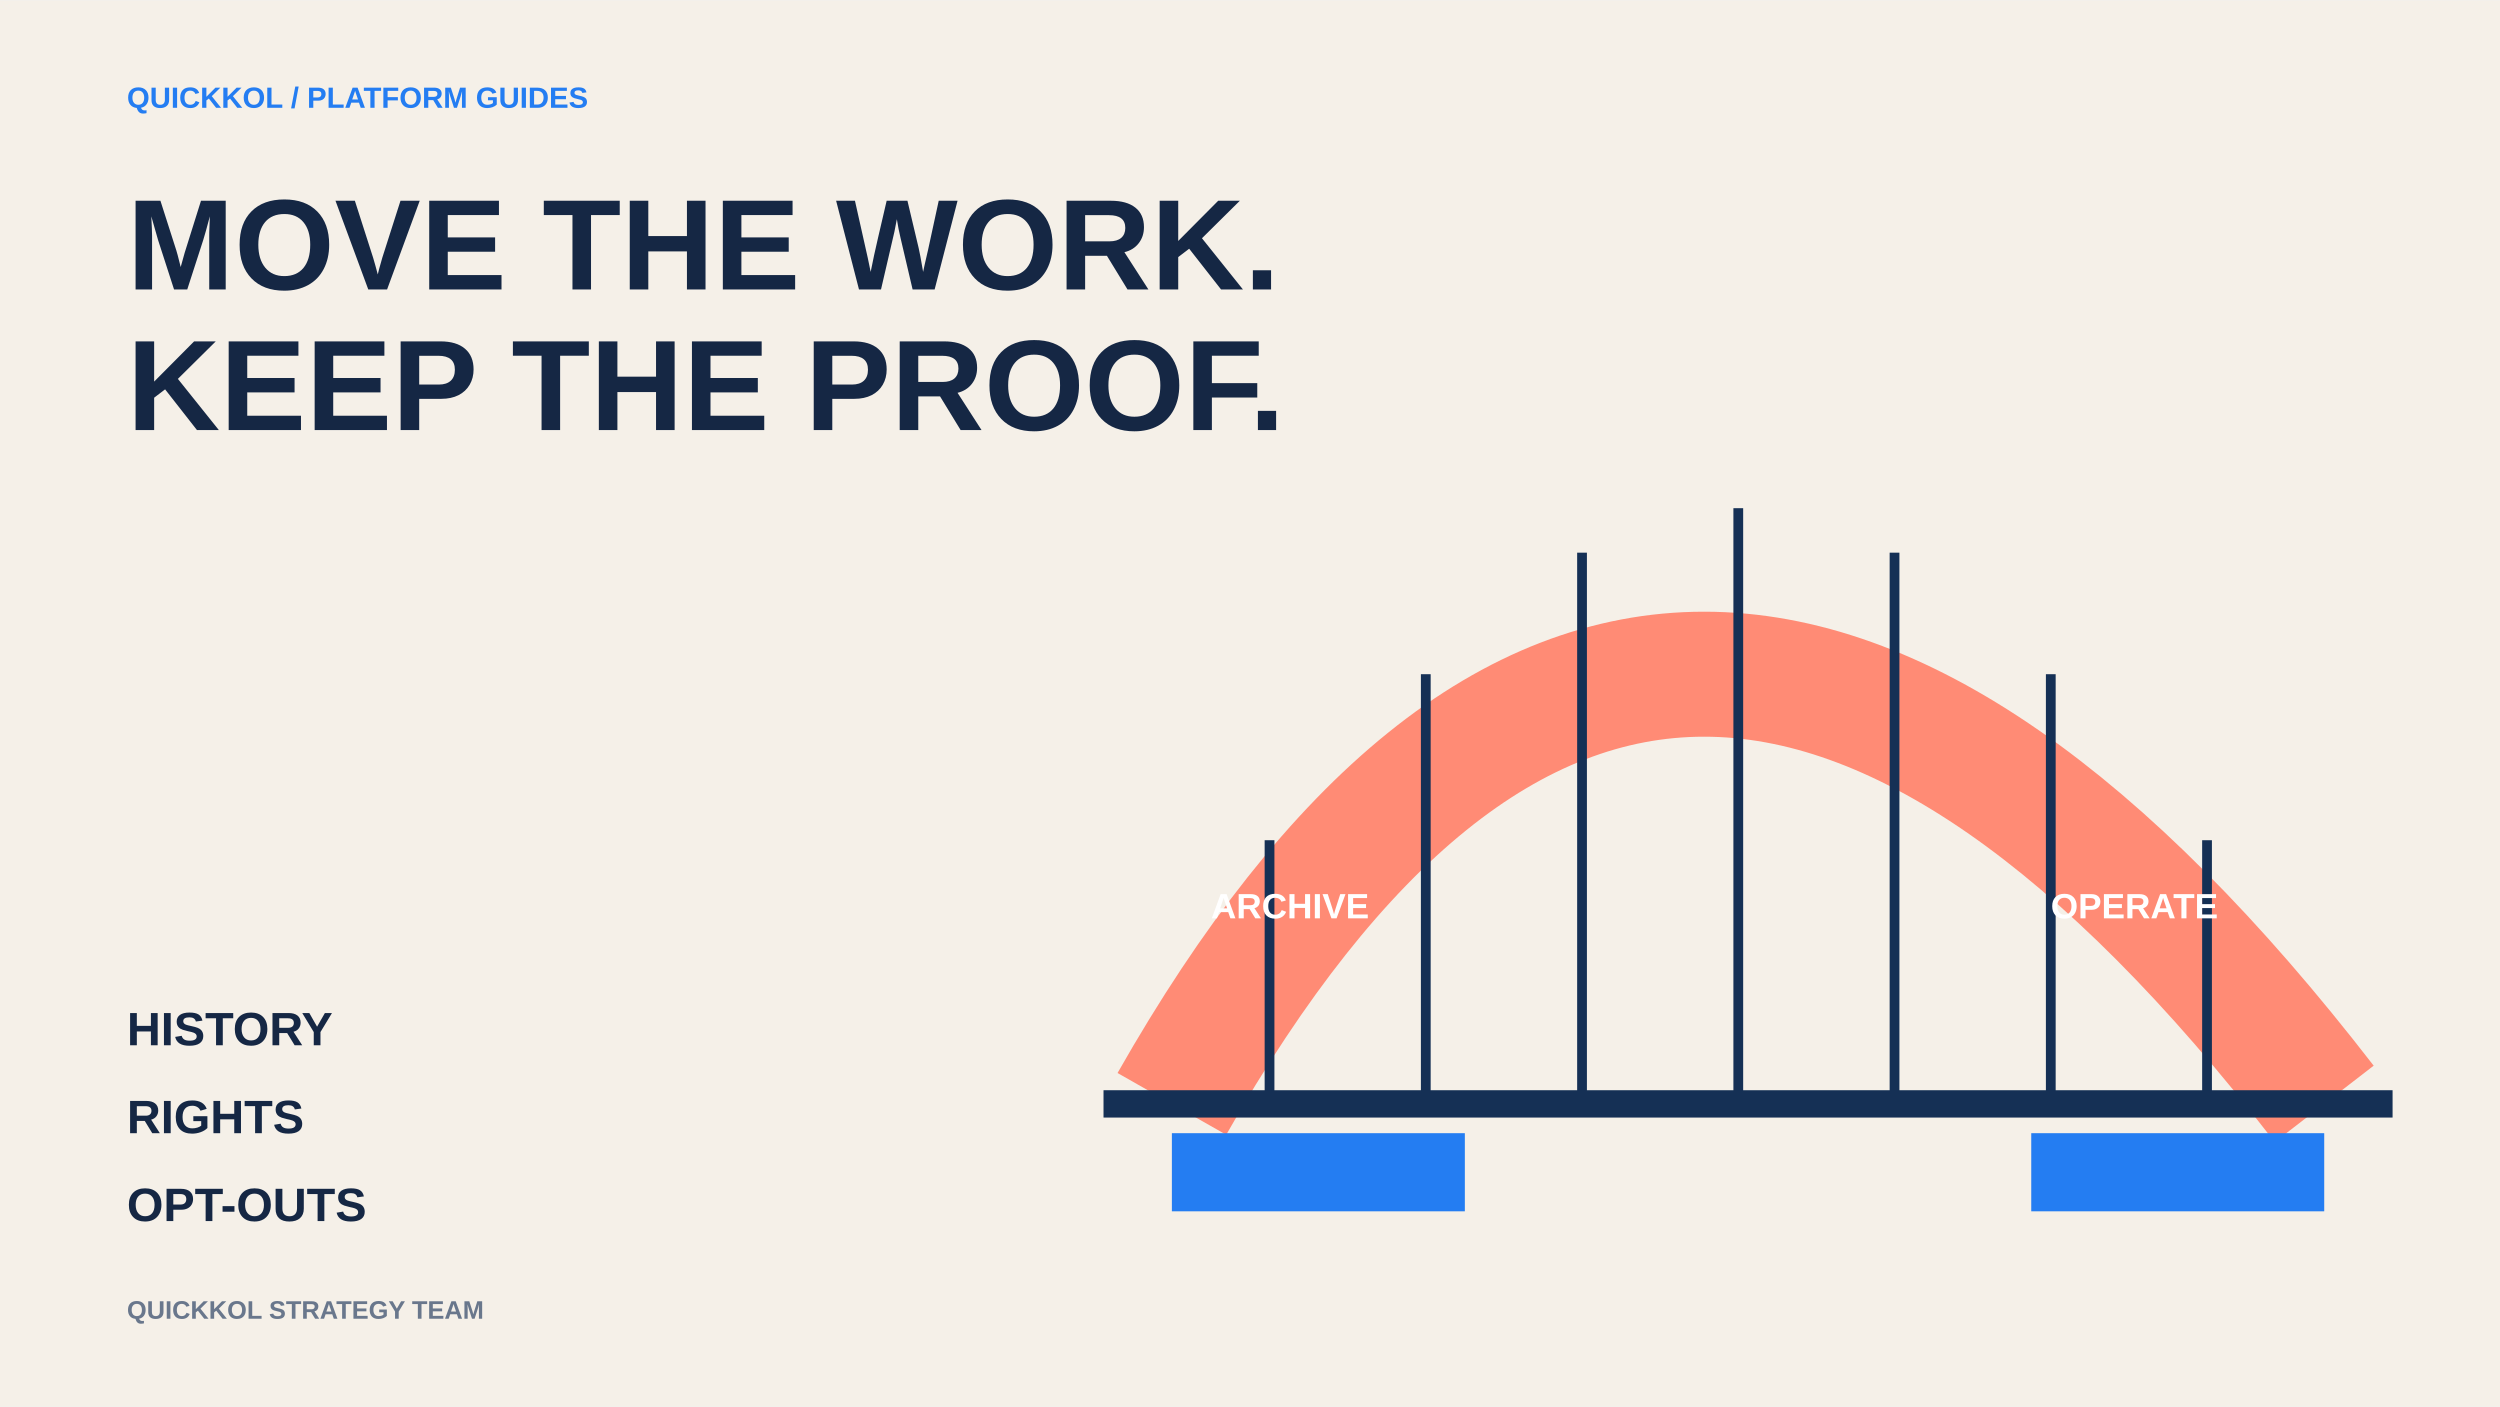
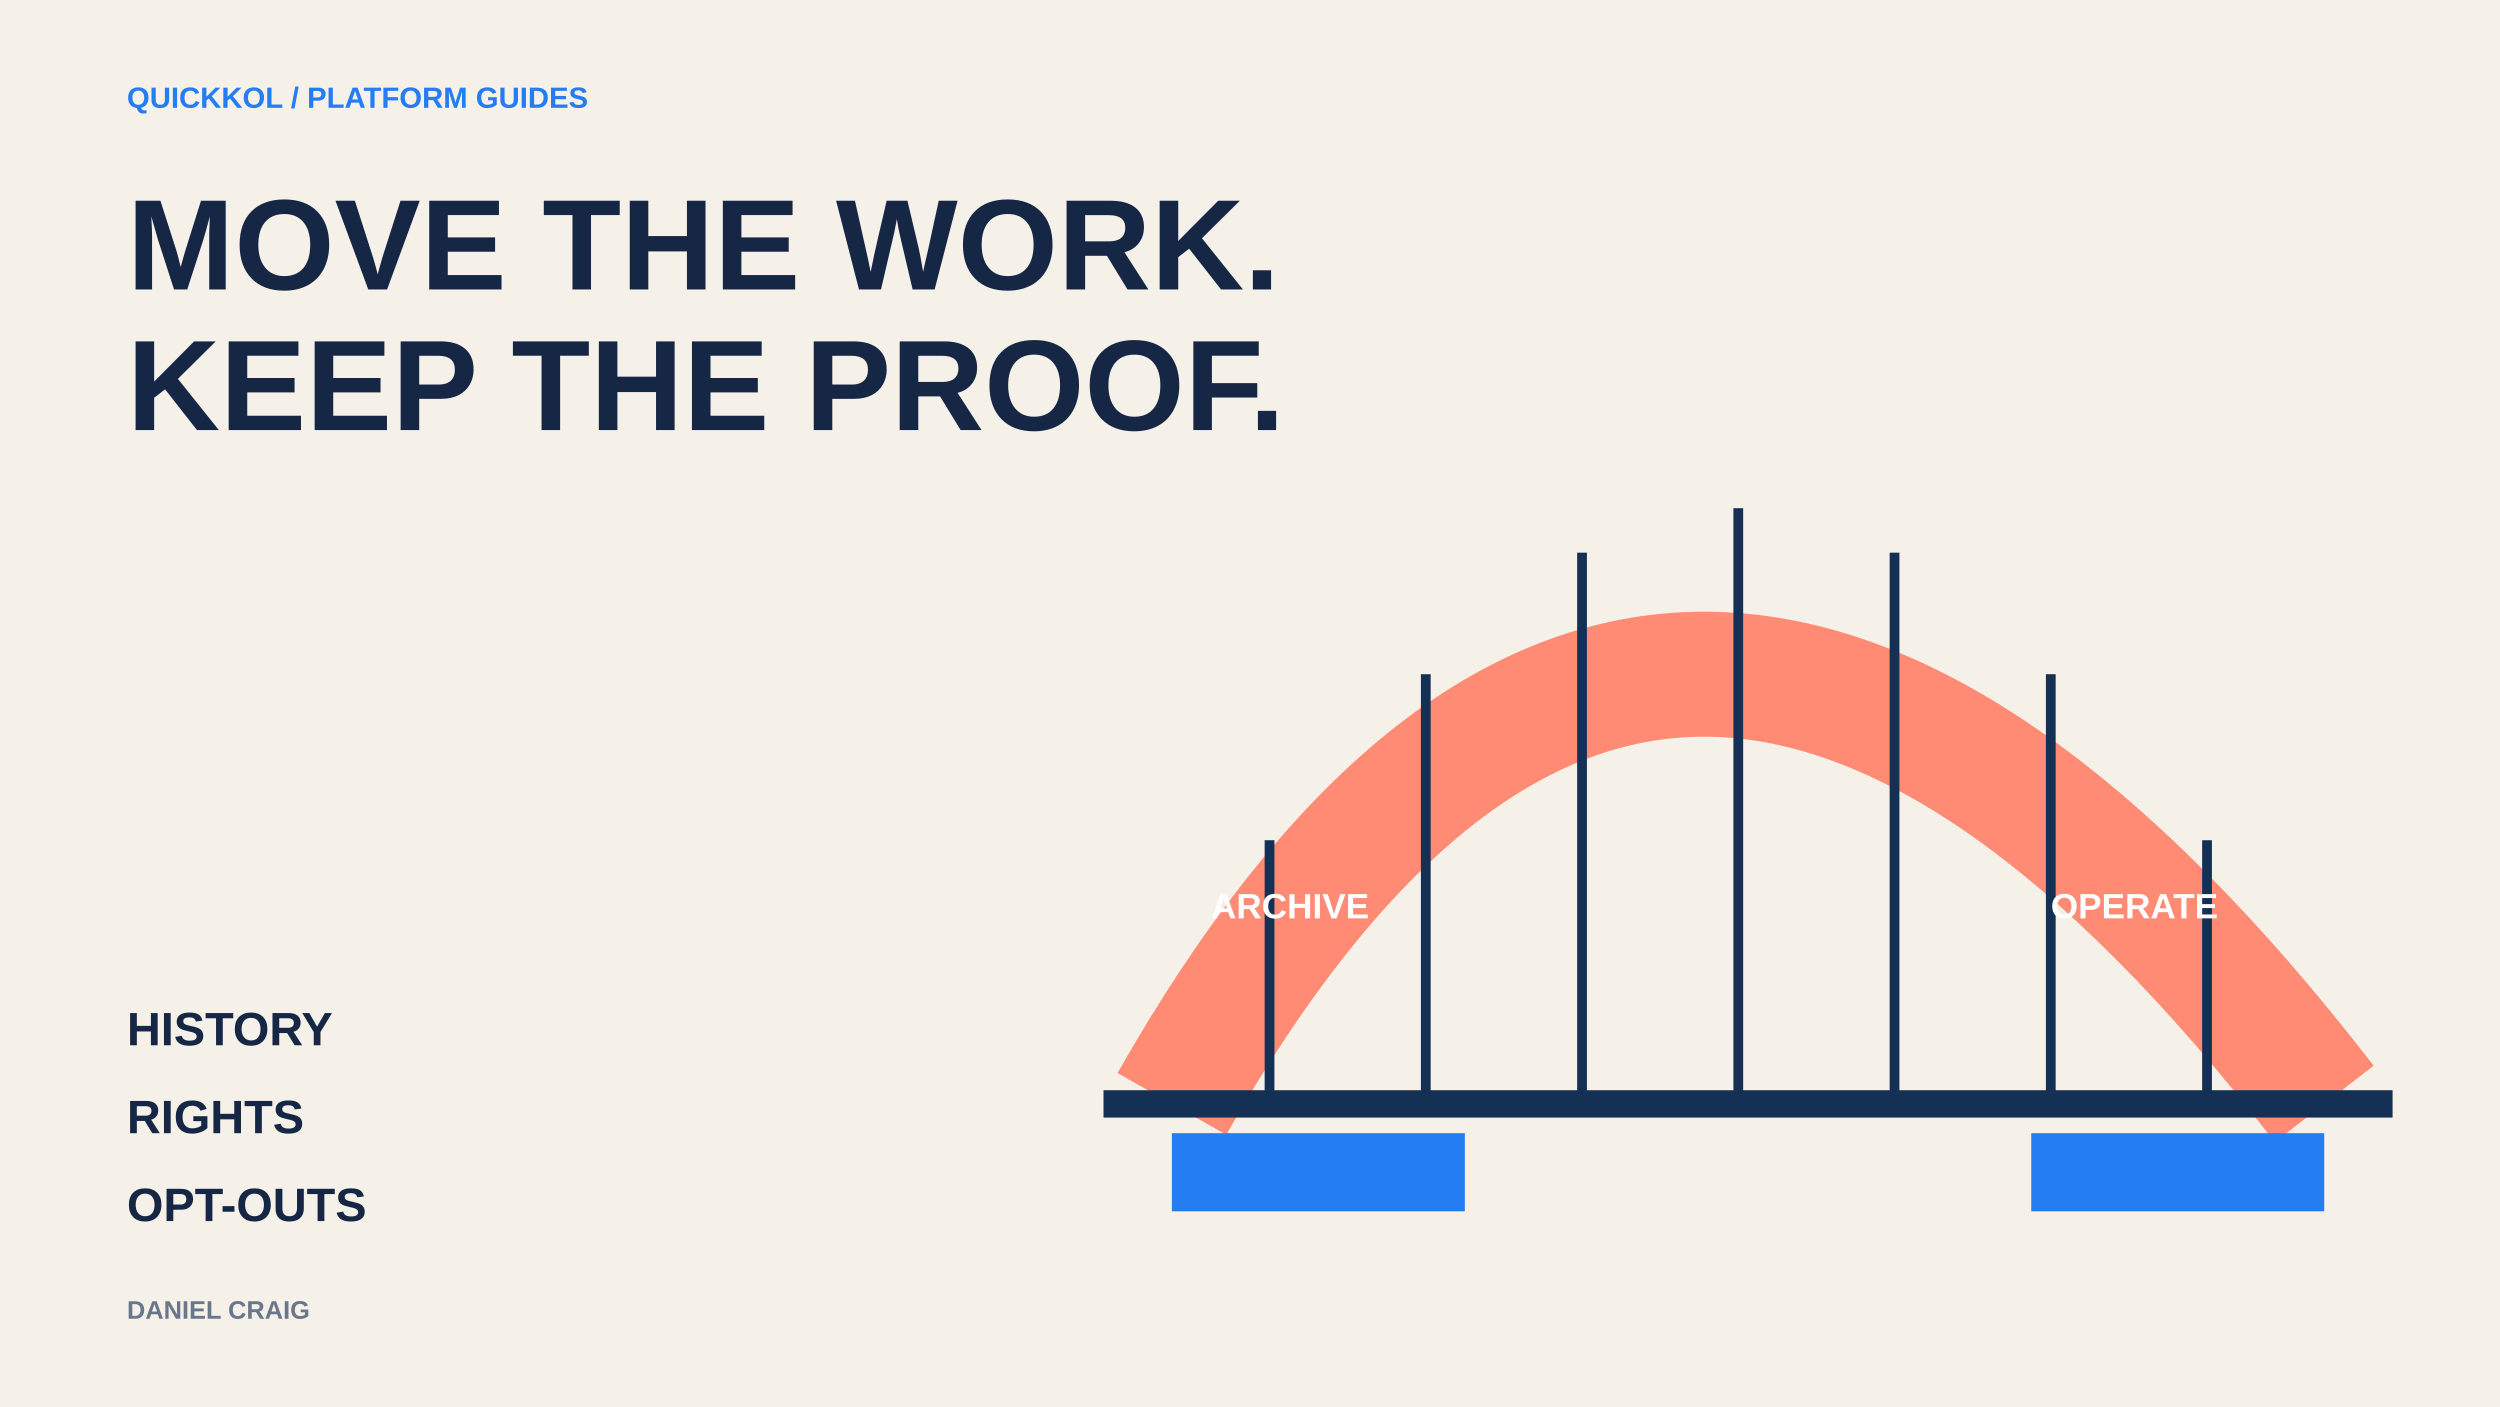
<svg xmlns="http://www.w3.org/2000/svg" width="1672" height="941" viewBox="0 0 1280 720" role="img">
  <rect width="1280" height="720" fill="#f5f0e8" />
  <text x="65" y="55" font-family="Arial, Helvetica, sans-serif" font-size="15" font-weight="700" fill="#247df2">QUICKKOL / PLATFORM GUIDES</text>
  <text x="65" y="148" font-family="Arial, Helvetica, sans-serif" font-size="66" font-weight="900" fill="#152744">MOVE THE WORK.</text>
  <text x="65" y="220" font-family="Arial, Helvetica, sans-serif" font-size="66" font-weight="900" fill="#152744">KEEP THE PROOF.</text>
  <path d="M600 565Q850 125 1190 565" fill="none" stroke="#ff8b75" stroke-width="64" />
  <path d="M565 565h660" stroke="#153055" stroke-width="14" />
  <g stroke="#153055" stroke-width="5">
    <path d="M650 560v-130" />
    <path d="M730 560v-215" />
    <path d="M810 560v-277.224" />
    <path d="M890 560v-300" />
    <path d="M970 560v-277.224" />
    <path d="M1050 560v-215" />
    <path d="M1130 560v-130" />
  </g>
  <rect x="600" y="580" width="150" height="40" fill="#247df2" />
  <rect x="1040" y="580" width="150" height="40" fill="#247df2" />
  <text x="620" y="470" font-family="Arial, Helvetica, sans-serif" font-size="18" font-weight="700" fill="#ffffff">ARCHIVE</text>
  <text x="1050" y="470" font-family="Arial, Helvetica, sans-serif" font-size="18" font-weight="700" fill="#ffffff">OPERATE</text>
  <text x="65" y="535" font-family="Arial, Helvetica, sans-serif" font-size="24" font-weight="700" fill="#152744">HISTORY</text>
  <text x="65" y="580" font-family="Arial, Helvetica, sans-serif" font-size="24" font-weight="700" fill="#152744">RIGHTS</text>
  <text x="65" y="625" font-family="Arial, Helvetica, sans-serif" font-size="24" font-weight="700" fill="#152744">OPT-OUTS</text>
-   <text x="65" y="675" font-family="Arial, Helvetica, sans-serif" font-size="13" font-weight="700" fill="#69778c">QUICKKOL STRATEGY TEAM</text>
+   <text x="65" y="675" font-family="Arial, Helvetica, sans-serif" font-size="13" font-weight="700" fill="#69778c">DANIEL CRAIG</text>
</svg>
